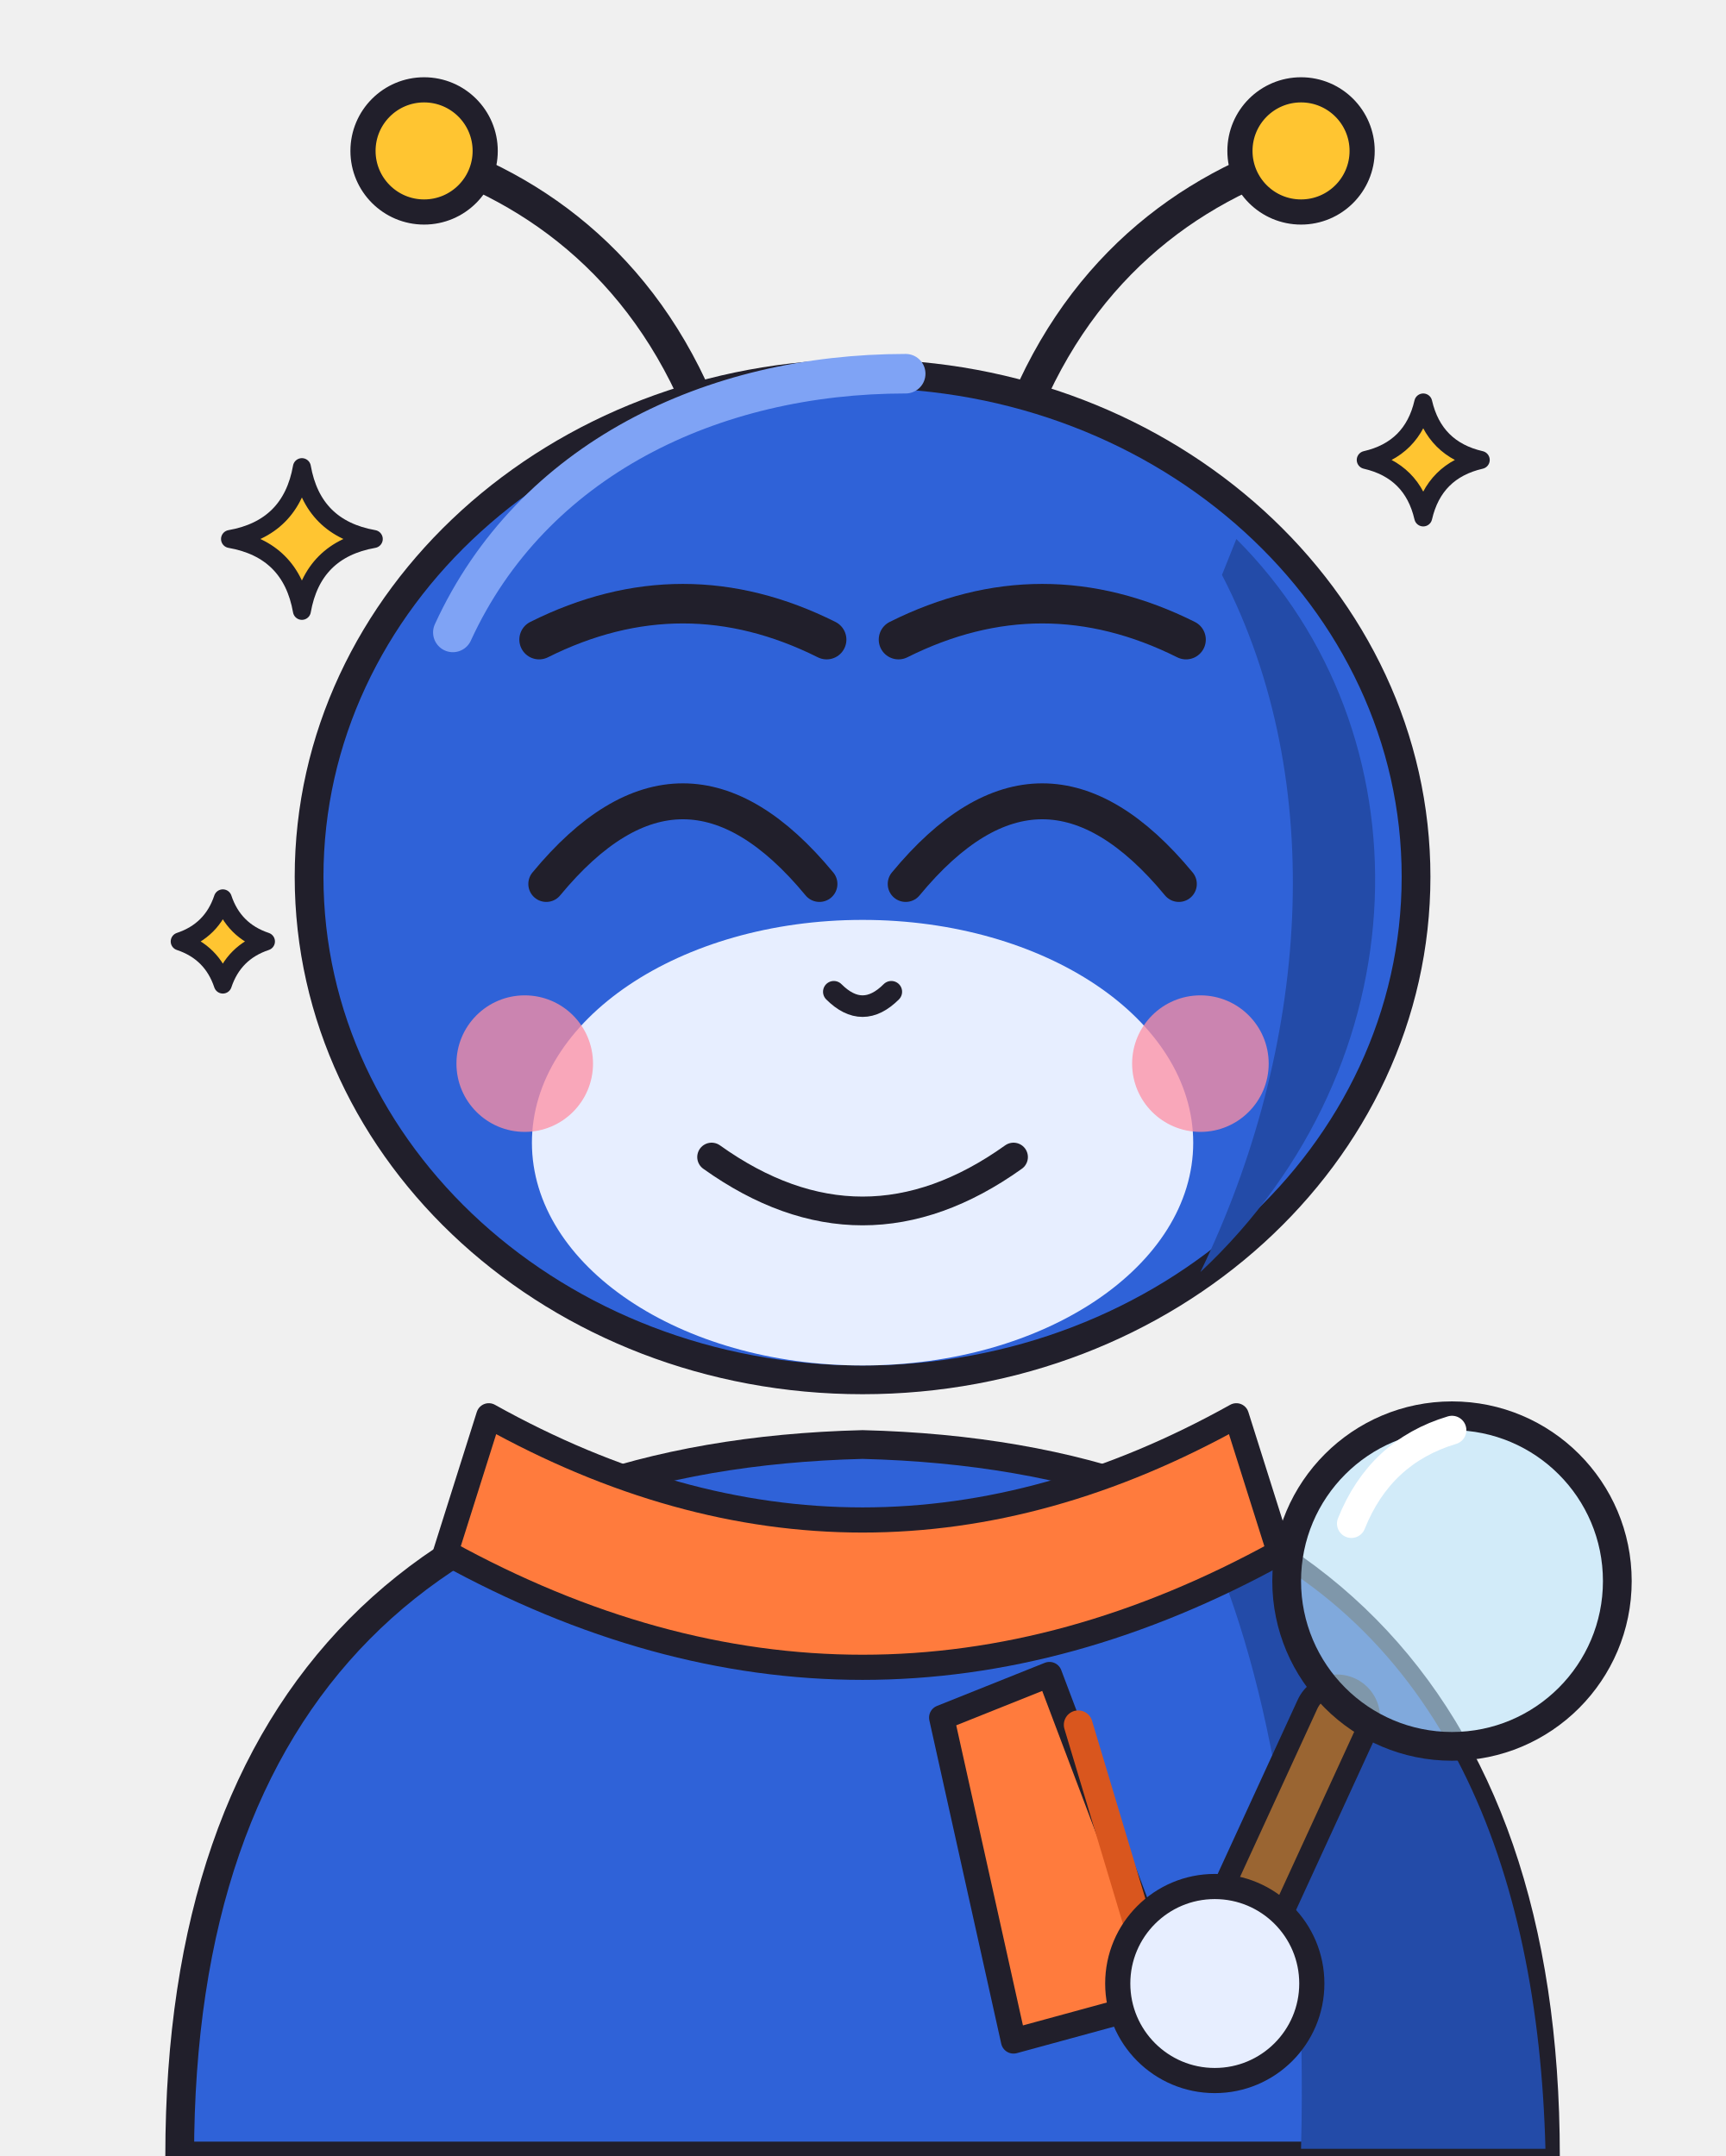
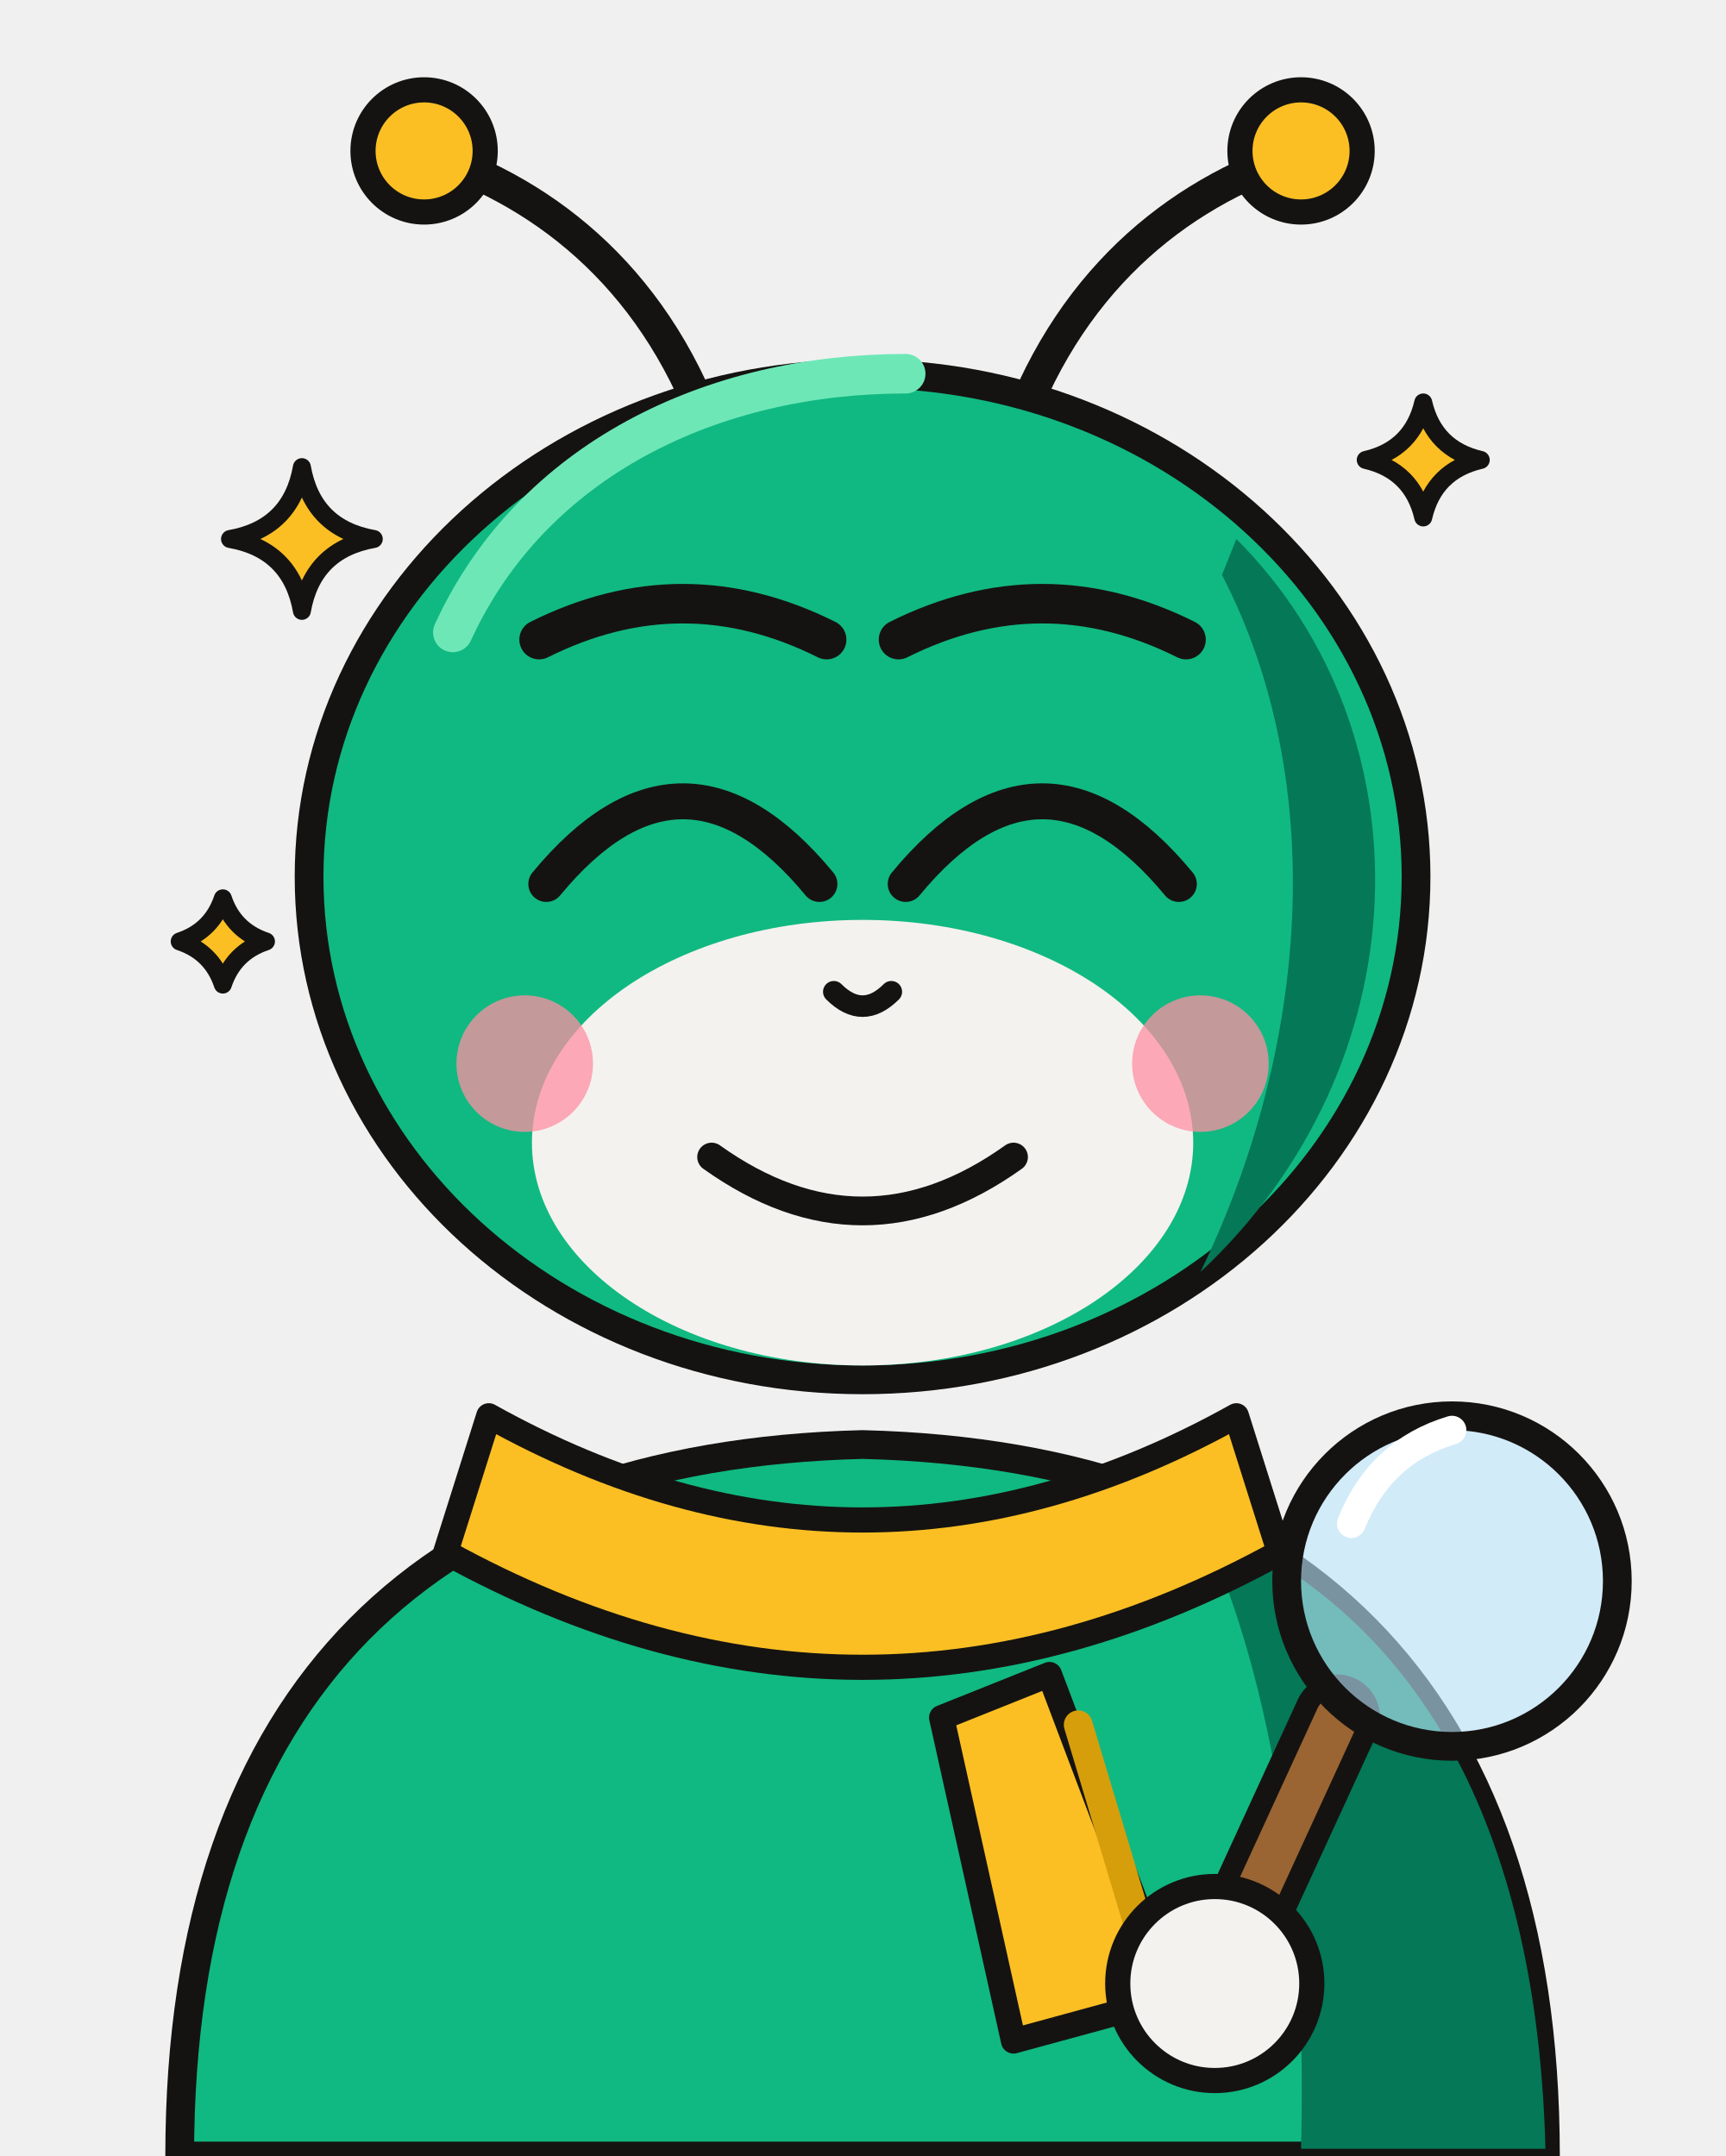
<svg xmlns="http://www.w3.org/2000/svg" width="480" height="600" viewBox="0 0 480 600" stroke-linejoin="round" stroke-linecap="round">
-   <path d="M50 600 C50 470 120 405 240 402 C360 405 430 470 430 600 Z" fill="#2F62D8" stroke="#211F2B" stroke-width="8" />
-   <path d="M334 424 C402 452 428 520 430 598 L362 598 C364 522 352 462 334 424 Z" fill="#234BA8" />
-   <path d="M136 394 Q240 452 344 394 L356 432 Q240 496 124 432 Z" fill="#FF7B3D" stroke="#211F2B" stroke-width="7" />
-   <path d="M292 466 L326 556 L282 568 L262 478 Z" fill="#FF7B3D" stroke="#211F2B" stroke-width="7" />
-   <path d="M300 480 L318 540" stroke="#D9561E" stroke-width="8" fill="none" />
+   <path d="M50 600 C50 470 120 405 240 402 C360 405 430 470 430 600 Z" fill="#10B981" stroke="#151311" stroke-width="8" />
+   <path d="M334 424 C402 452 428 520 430 598 L362 598 C364 522 352 462 334 424 Z" fill="#047857" />
+   <path d="M136 394 Q240 452 344 394 L356 432 Q240 496 124 432 Z" fill="#FBBF24" stroke="#151311" stroke-width="7" />
+   <path d="M292 466 L326 556 L282 568 L262 478 Z" fill="#FBBF24" stroke="#151311" stroke-width="7" />
+   <path d="M300 480 L318 540" stroke="#D69E0B" stroke-width="8" fill="none" />
  <g transform="">
-     <path d="M200 128 C186 82 156 56 122 44" fill="none" stroke="#211F2B" stroke-width="9" />
-     <circle cx="118" cy="42" r="17" fill="#FFC531" stroke="#211F2B" stroke-width="7" />
-     <path d="M280 128 C294 82 324 56 358 44" fill="none" stroke="#211F2B" stroke-width="9" />
-     <circle cx="362" cy="42" r="17" fill="#FFC531" stroke="#211F2B" stroke-width="7" />
-     <ellipse cx="240" cy="244" rx="154" ry="140" fill="#2F62D8" stroke="#211F2B" stroke-width="8" />
-     <path d="M344 150 C398 204 396 296 334 354 C364 292 370 218 340 160 Z" fill="#234BA8" />
-     <path d="M126 176 C148 128 198 104 252 104" fill="none" stroke="#7FA3F5" stroke-width="11" />
-     <ellipse cx="240" cy="318" rx="92" ry="62" fill="#E7EEFF" />
+     <path d="M200 128 C186 82 156 56 122 44" fill="none" stroke="#151311" stroke-width="9" />
+     <circle cx="118" cy="42" r="17" fill="#FBBF24" stroke="#151311" stroke-width="7" />
+     <path d="M280 128 C294 82 324 56 358 44" fill="none" stroke="#151311" stroke-width="9" />
+     <circle cx="362" cy="42" r="17" fill="#FBBF24" stroke="#151311" stroke-width="7" />
+     <ellipse cx="240" cy="244" rx="154" ry="140" fill="#10B981" stroke="#151311" stroke-width="8" />
+     <path d="M344 150 C398 204 396 296 334 354 C364 292 370 218 340 160 Z" fill="#047857" />
+     <path d="M126 176 C148 128 198 104 252 104" fill="none" stroke="#6EE7B7" stroke-width="11" />
+     <ellipse cx="240" cy="318" rx="92" ry="62" fill="#F4F2EE" />
    <circle cx="146" cy="296" r="19" fill="#FF8FA3" fill-opacity=".75" />
    <circle cx="334" cy="296" r="19" fill="#FF8FA3" fill-opacity=".75" />
-     <path d="M152 246 Q190 200 228 246" fill="none" stroke="#211F2B" stroke-width="10" />
-     <path d="M252 246 Q290 200 328 246" fill="none" stroke="#211F2B" stroke-width="10" />
-     <path d="M150 178 Q190 158 230 178" fill="none" stroke="#211F2B" stroke-width="11" />
-     <path d="M250 178 Q290 158 330 178" fill="none" stroke="#211F2B" stroke-width="11" />
-     <path d="M232 276 Q240 284 248 276" fill="none" stroke="#211F2B" stroke-width="6" />
-     <path d="M198 322 Q240 352 282 322" fill="none" stroke="#211F2B" stroke-width="8" />
+     <path d="M152 246 Q190 200 228 246" fill="none" stroke="#151311" stroke-width="10" />
+     <path d="M252 246 Q290 200 328 246" fill="none" stroke="#151311" stroke-width="10" />
+     <path d="M150 178 Q190 158 230 178" fill="none" stroke="#151311" stroke-width="11" />
+     <path d="M250 178 Q290 158 330 178" fill="none" stroke="#151311" stroke-width="11" />
+     <path d="M232 276 Q240 284 248 276" fill="none" stroke="#151311" stroke-width="6" />
+     <path d="M198 322 Q240 352 282 322" fill="none" stroke="#151311" stroke-width="8" />
  </g>
-   <path d="M338 552 L372 478" fill="none" stroke="#211F2B" stroke-width="24" />
+   <path d="M338 552 L372 478" fill="none" stroke="#151311" stroke-width="24" />
  <path d="M338 552 L372 478" fill="none" stroke="#9A6532" stroke-width="12" />
-   <circle cx="404" cy="440" r="46" fill="#BEE8FF" fill-opacity=".6" stroke="#211F2B" stroke-width="8" />
+   <circle cx="404" cy="440" r="46" fill="#BEE8FF" fill-opacity=".6" stroke="#151311" stroke-width="8" />
  <path d="M376 424 Q384 404 404 398" fill="none" stroke="#FFFFFF" stroke-width="8" />
-   <circle cx="338" cy="552" r="27" fill="#E7EEFF" stroke="#211F2B" stroke-width="7" />
-   <path d="M84 130 Q87 147 104 150 Q87 153 84 170 Q81 153 64 150 Q81 147 84 130 Z" fill="#FFC531" stroke="#211F2B" stroke-width="5" />
-   <path d="M396 112 Q399 125 412 128 Q399 131 396 144 Q393 131 380 128 Q393 125 396 112 Z" fill="#FFC531" stroke="#211F2B" stroke-width="5" />
-   <path d="M62 250 Q65 259 74 262 Q65 265 62 274 Q59 265 50 262 Q59 259 62 250 Z" fill="#FFC531" stroke="#211F2B" stroke-width="5" />
+   <circle cx="338" cy="552" r="27" fill="#F4F2EE" stroke="#151311" stroke-width="7" />
+   <path d="M84 130 Q87 147 104 150 Q87 153 84 170 Q81 153 64 150 Q81 147 84 130 Z" fill="#FBBF24" stroke="#151311" stroke-width="5" />
+   <path d="M396 112 Q399 125 412 128 Q399 131 396 144 Q393 131 380 128 Q393 125 396 112 Z" fill="#FBBF24" stroke="#151311" stroke-width="5" />
+   <path d="M62 250 Q65 259 74 262 Q65 265 62 274 Q59 265 50 262 Q59 259 62 250 Z" fill="#FBBF24" stroke="#151311" stroke-width="5" />
</svg>
